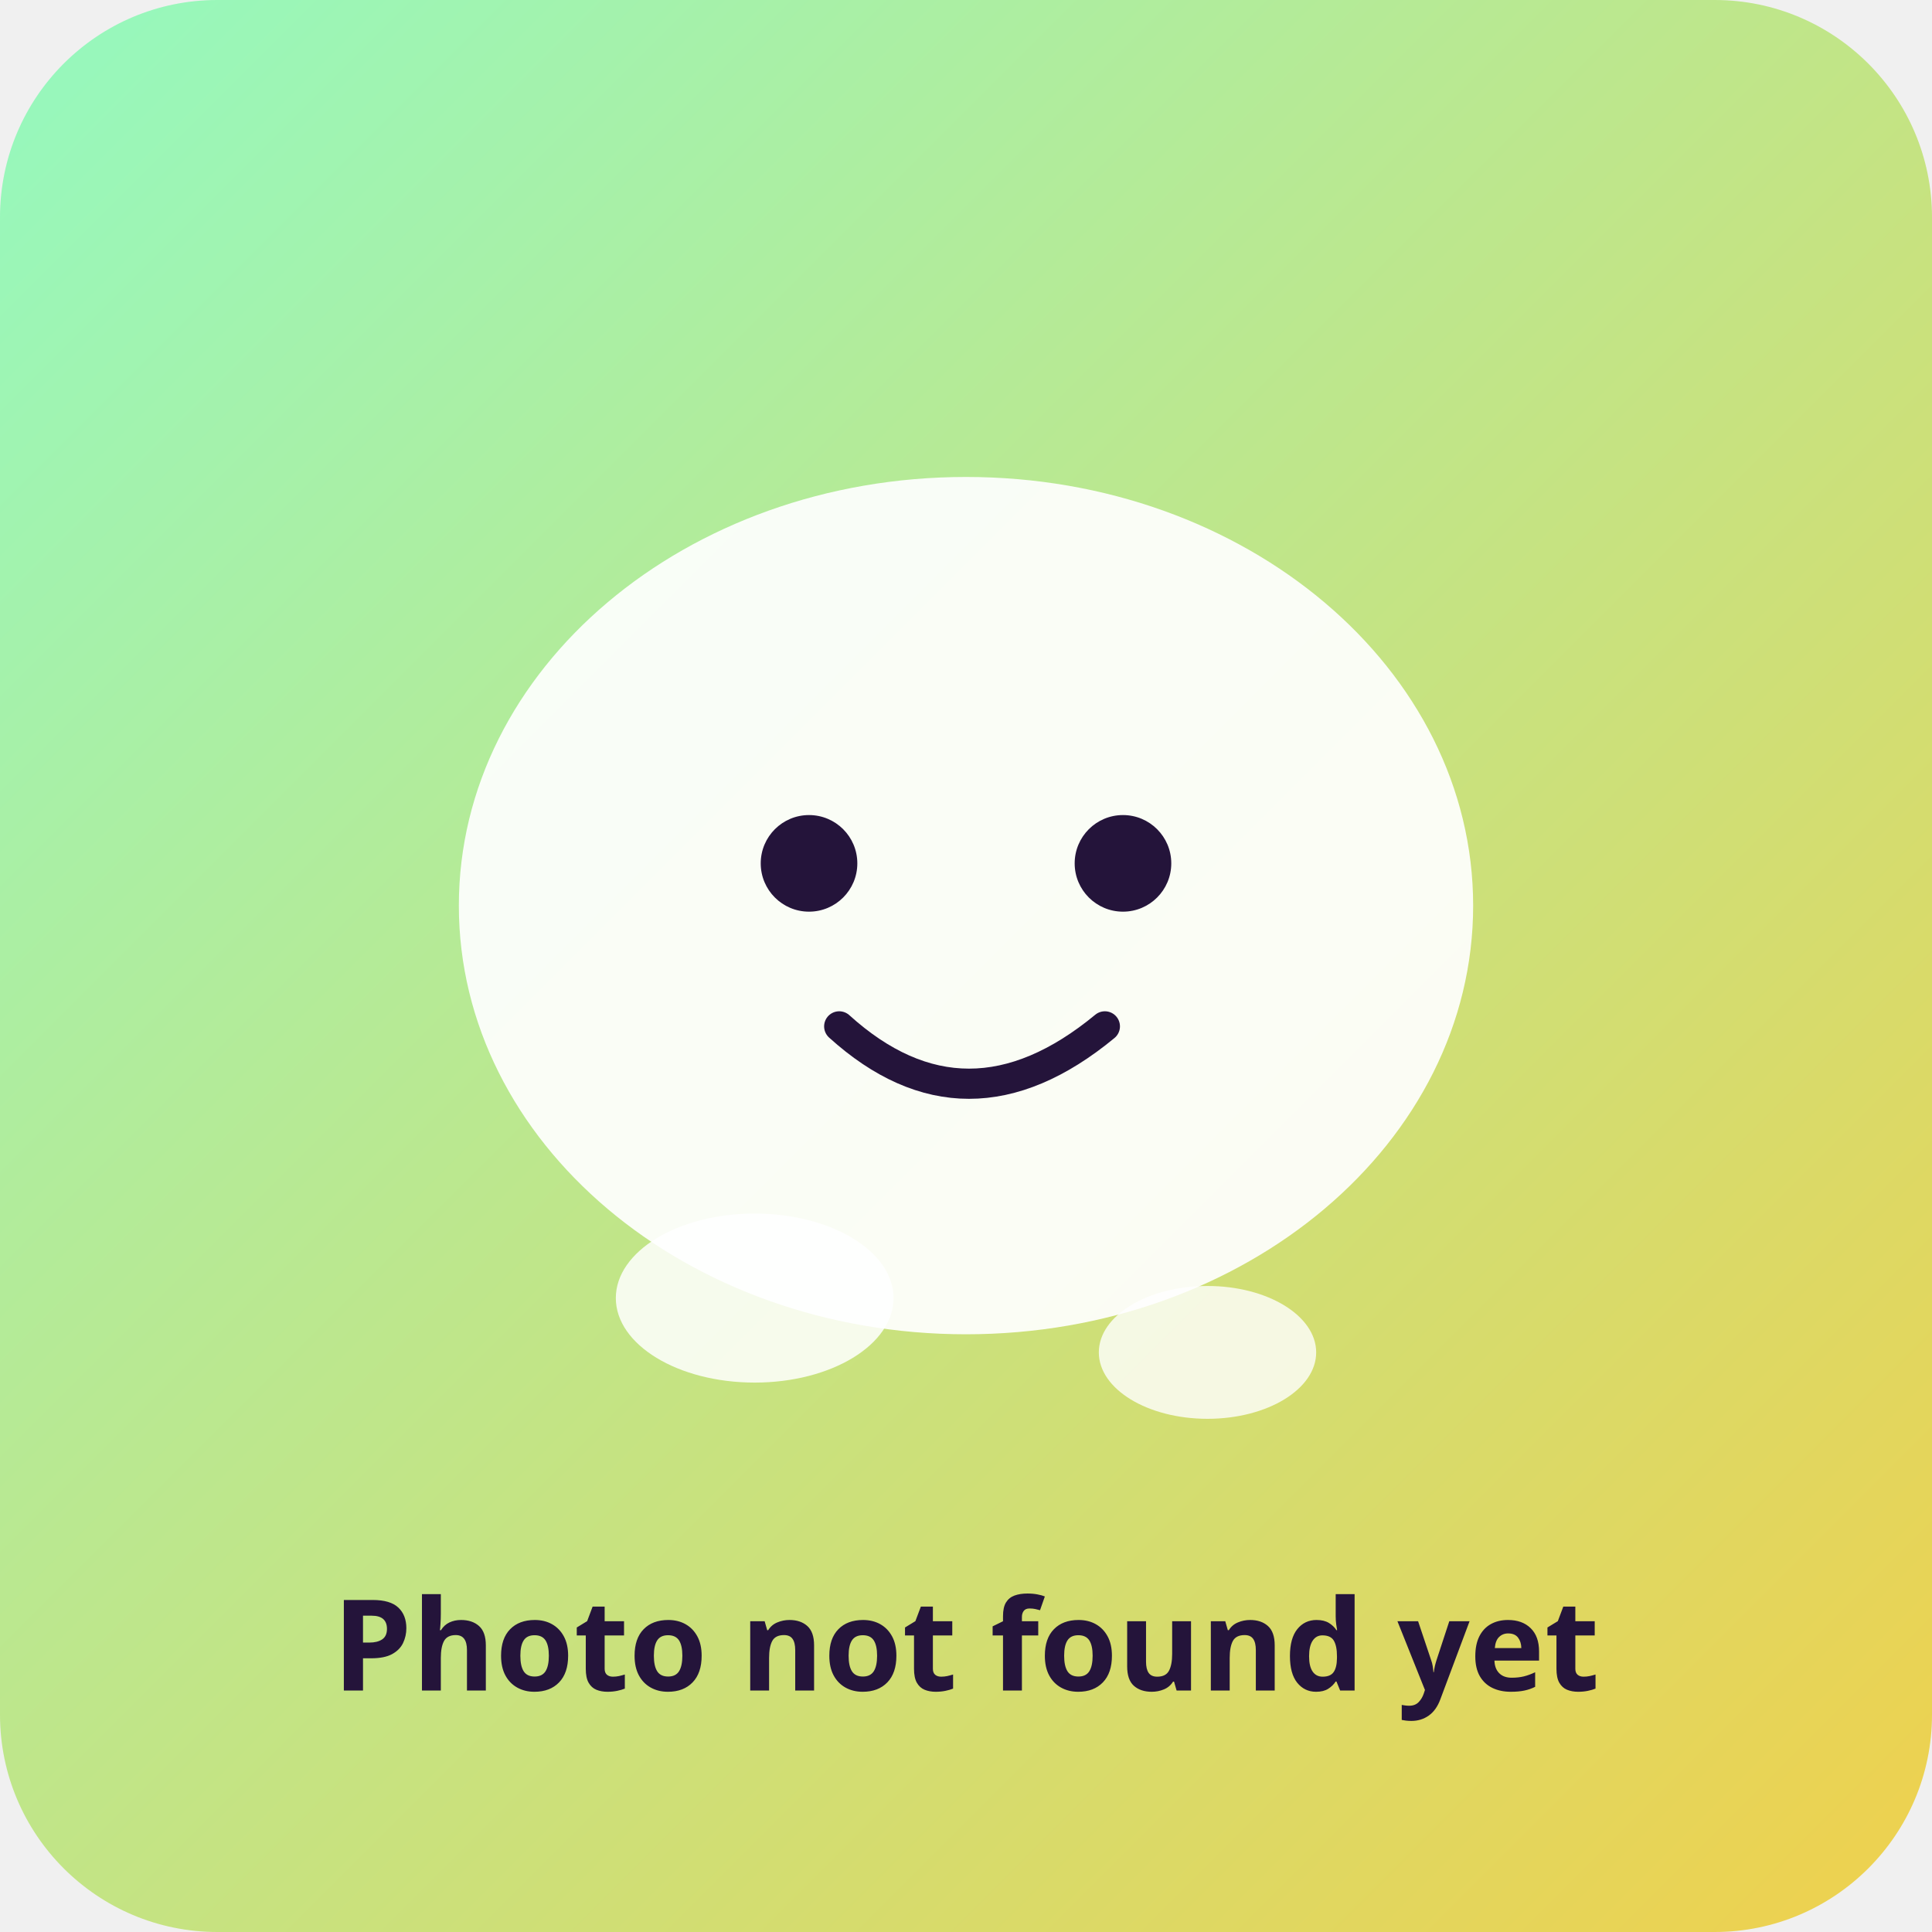
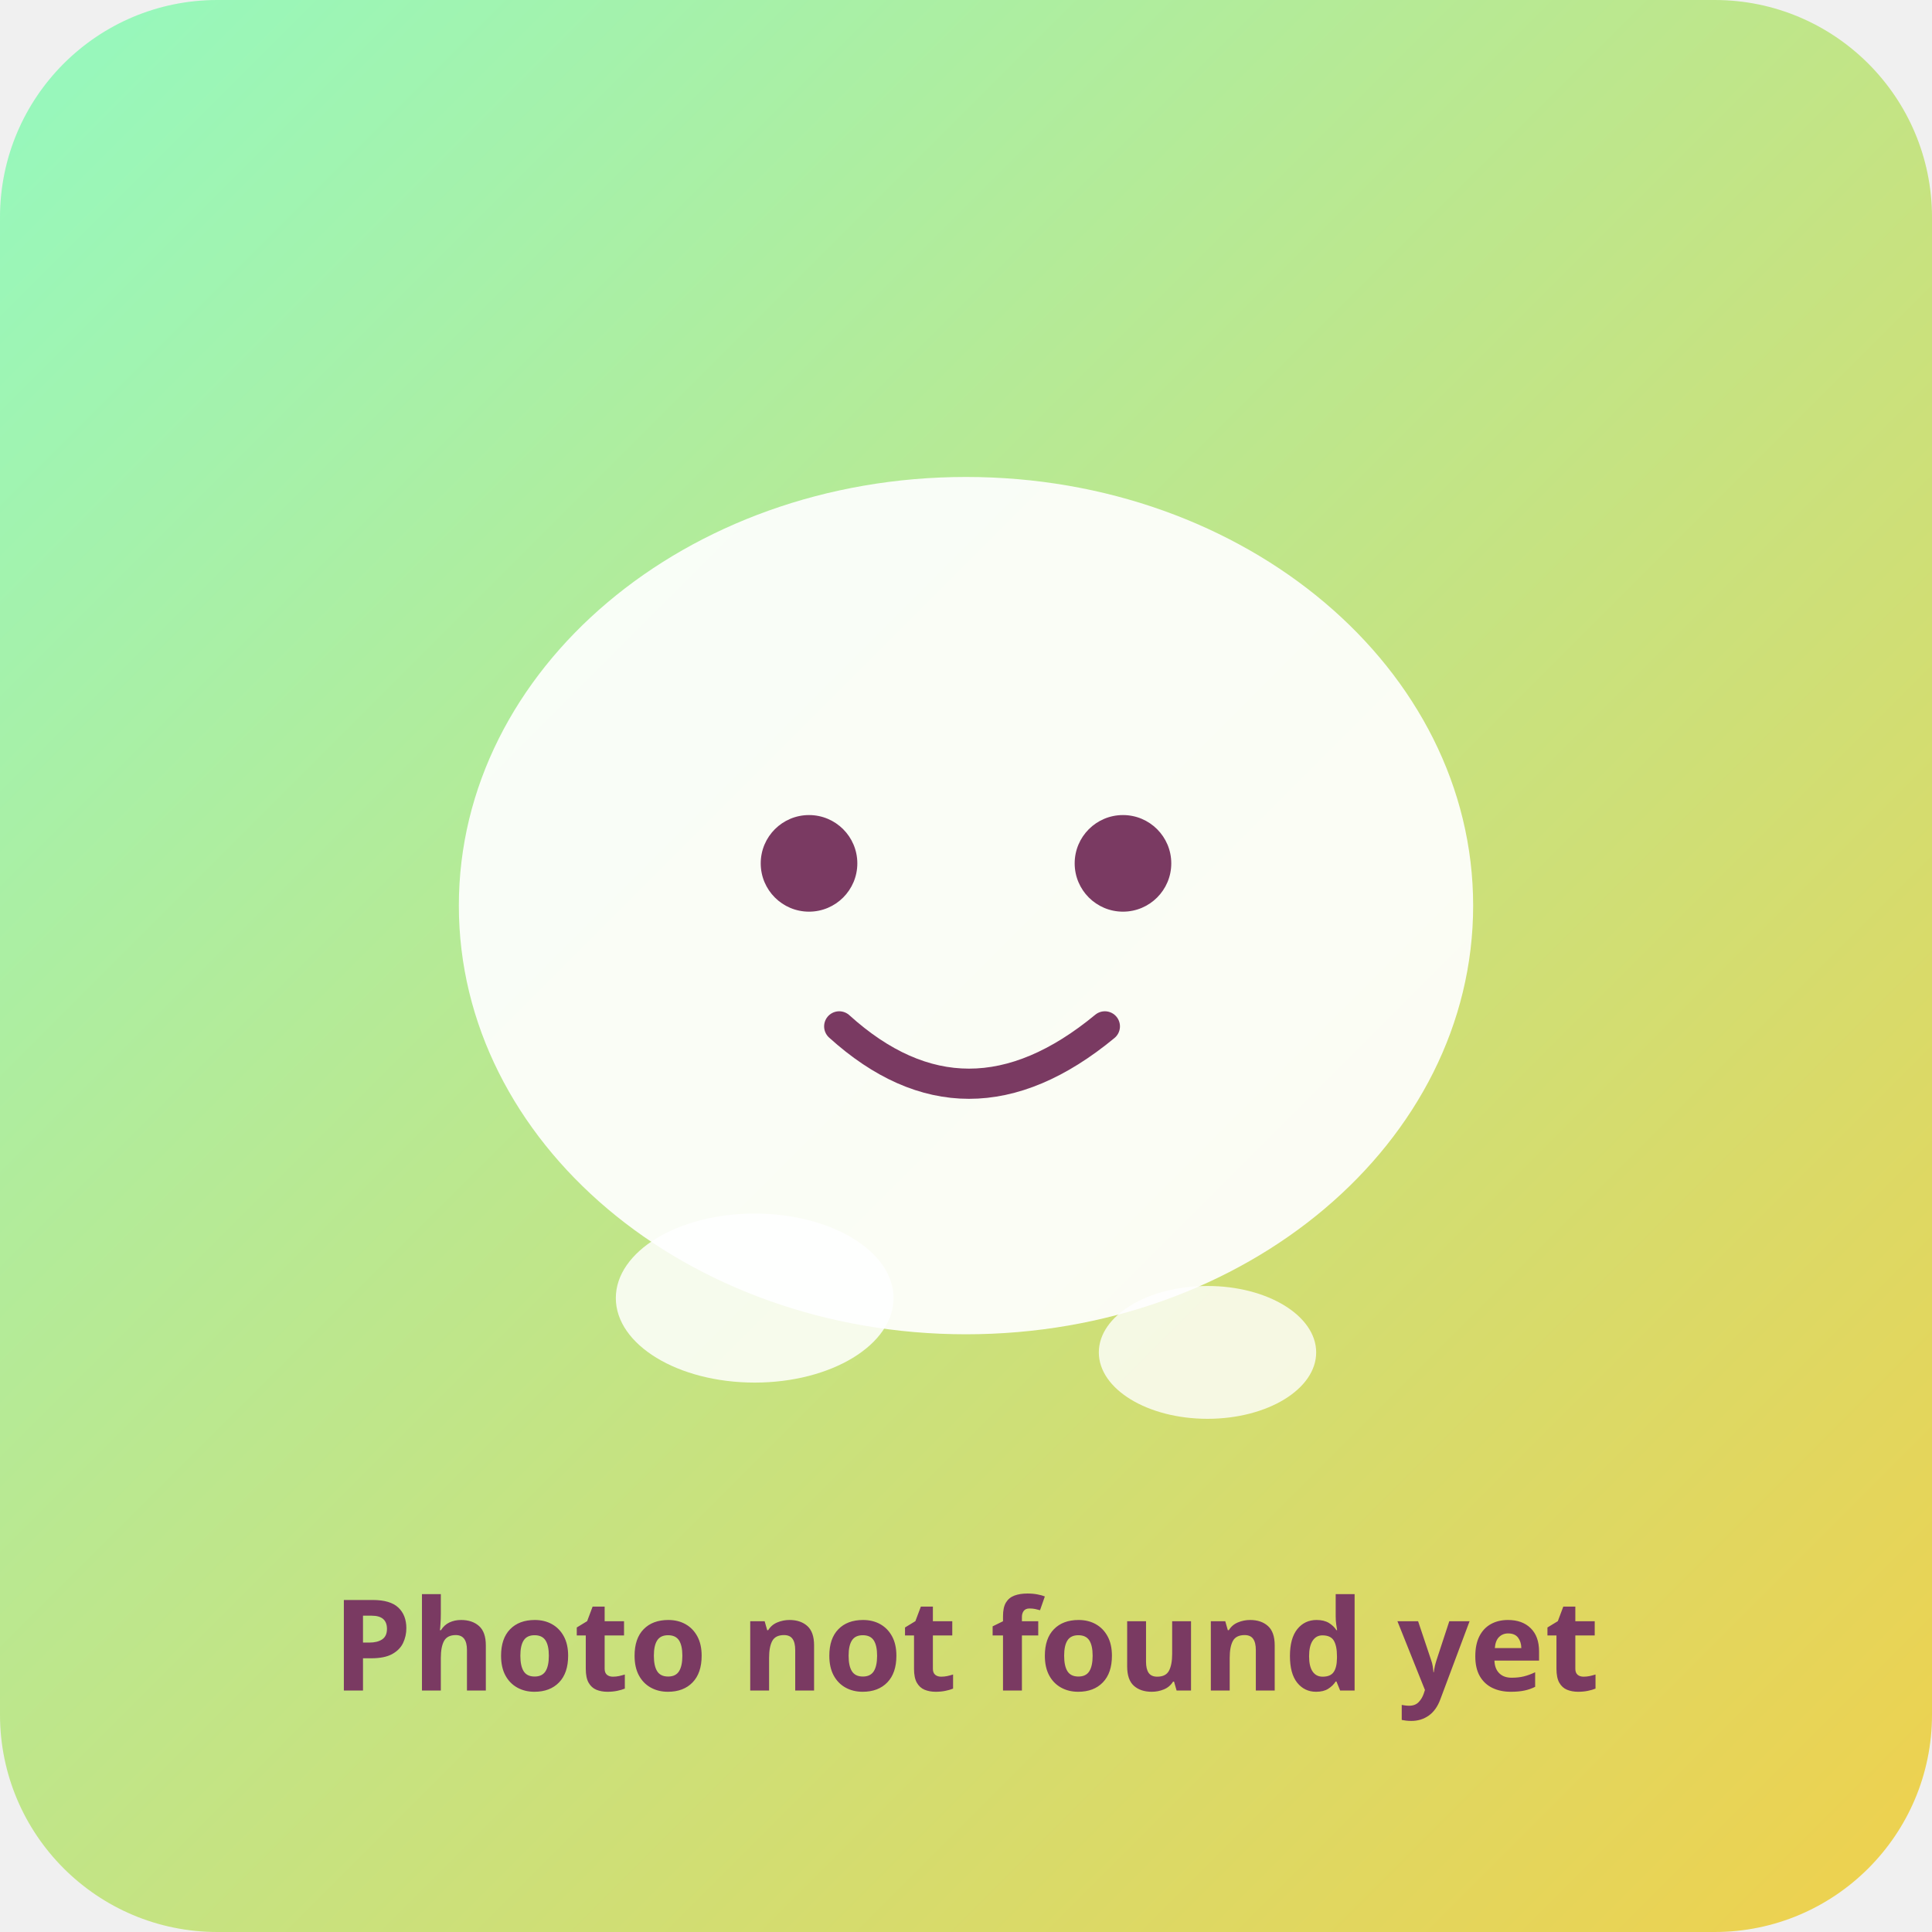
<svg xmlns="http://www.w3.org/2000/svg" viewBox="0 0 640 640" role="img" aria-label="Placeholder drawing, not a photo of Krystal Kitty">
  <defs>
    <linearGradient id="g" x1="0" y1="0" x2="1" y2="1">
      <stop offset="0" stop-color="hsl(146 90% 78%)" />
      <stop offset="1" stop-color="hsl(48 85% 62%)" />
    </linearGradient>
  </defs>
  <rect width="640" height="640" rx="72" fill="url(#g)" />
  <ellipse cx="320" cy="300" rx="168" ry="142" fill="#fff" opacity="0.92" />
  <ellipse cx="250" cy="430" rx="46" ry="28" fill="#fff" opacity="0.85" />
  <ellipse cx="400" cy="448" rx="36" ry="22" fill="#fff" opacity="0.8" />
-   <circle cx="268" cy="286" r="16" fill="#24143a" />
-   <circle cx="372" cy="286" r="16" fill="#24143a" />
-   <path d="M278 340 Q320 378 366 340" fill="none" stroke="#24143a" stroke-width="10" stroke-linecap="round" />
-   <text x="320" y="560" text-anchor="middle" font-family="Nunito, sans-serif" font-size="42" font-weight="700" fill="#24143a">Photo not found yet</text>
+   <circle cx="268" cy="286" r="16" fill="#7a3a62" />
+   <circle cx="372" cy="286" r="16" fill="#7a3a62" />
+   <path d="M278 340 Q320 378 366 340" fill="none" stroke="#7a3a62" stroke-width="10" stroke-linecap="round" />
+   <text x="320" y="560" text-anchor="middle" font-family="Nunito, sans-serif" font-size="42" font-weight="700" fill="#7a3a62">Photo not found yet</text>
</svg>
